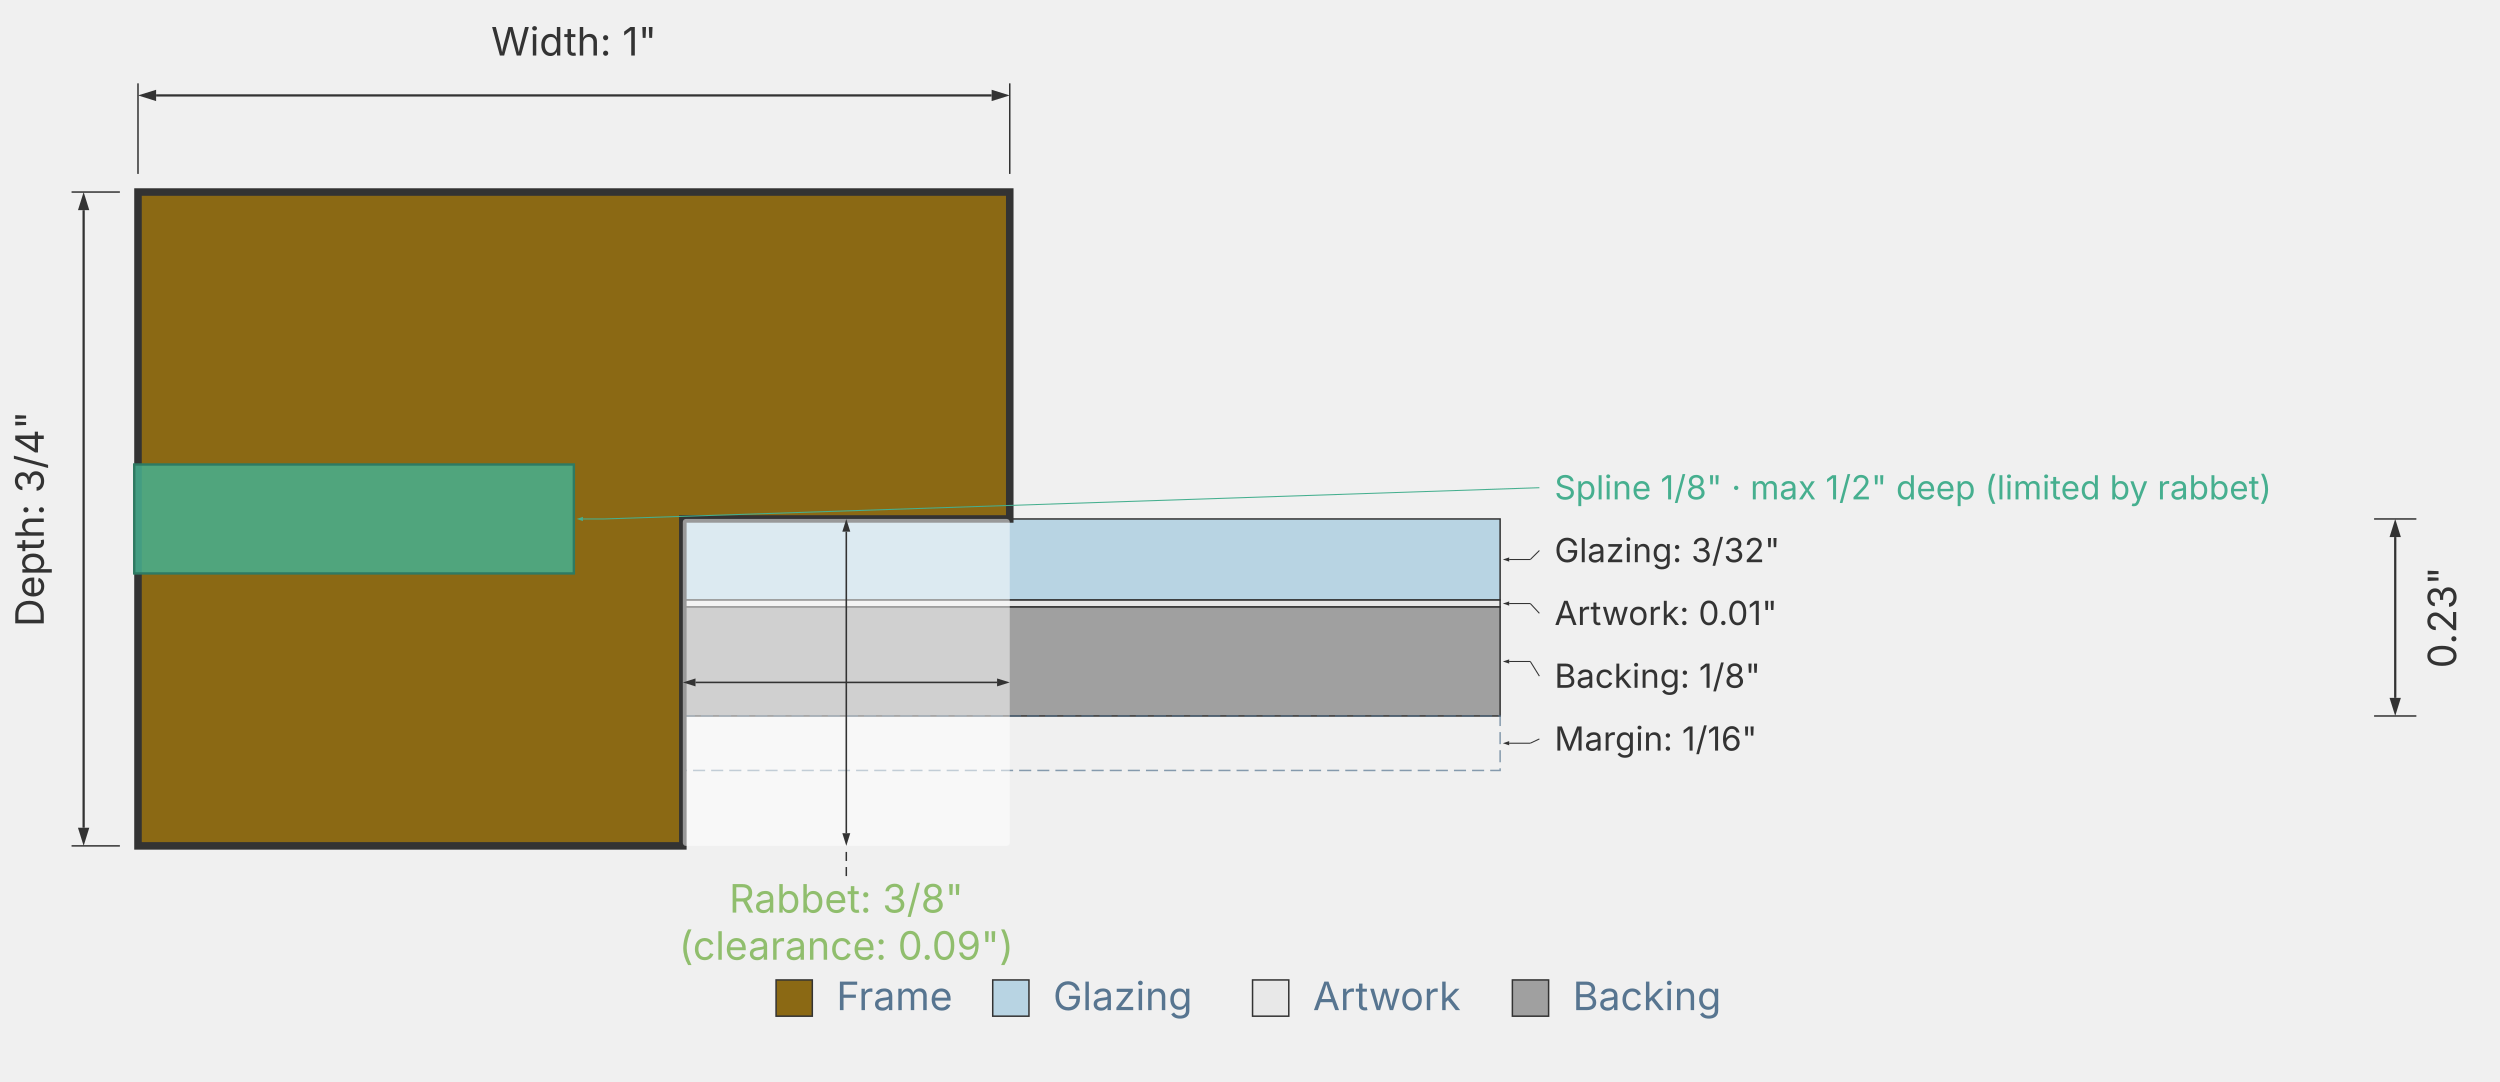
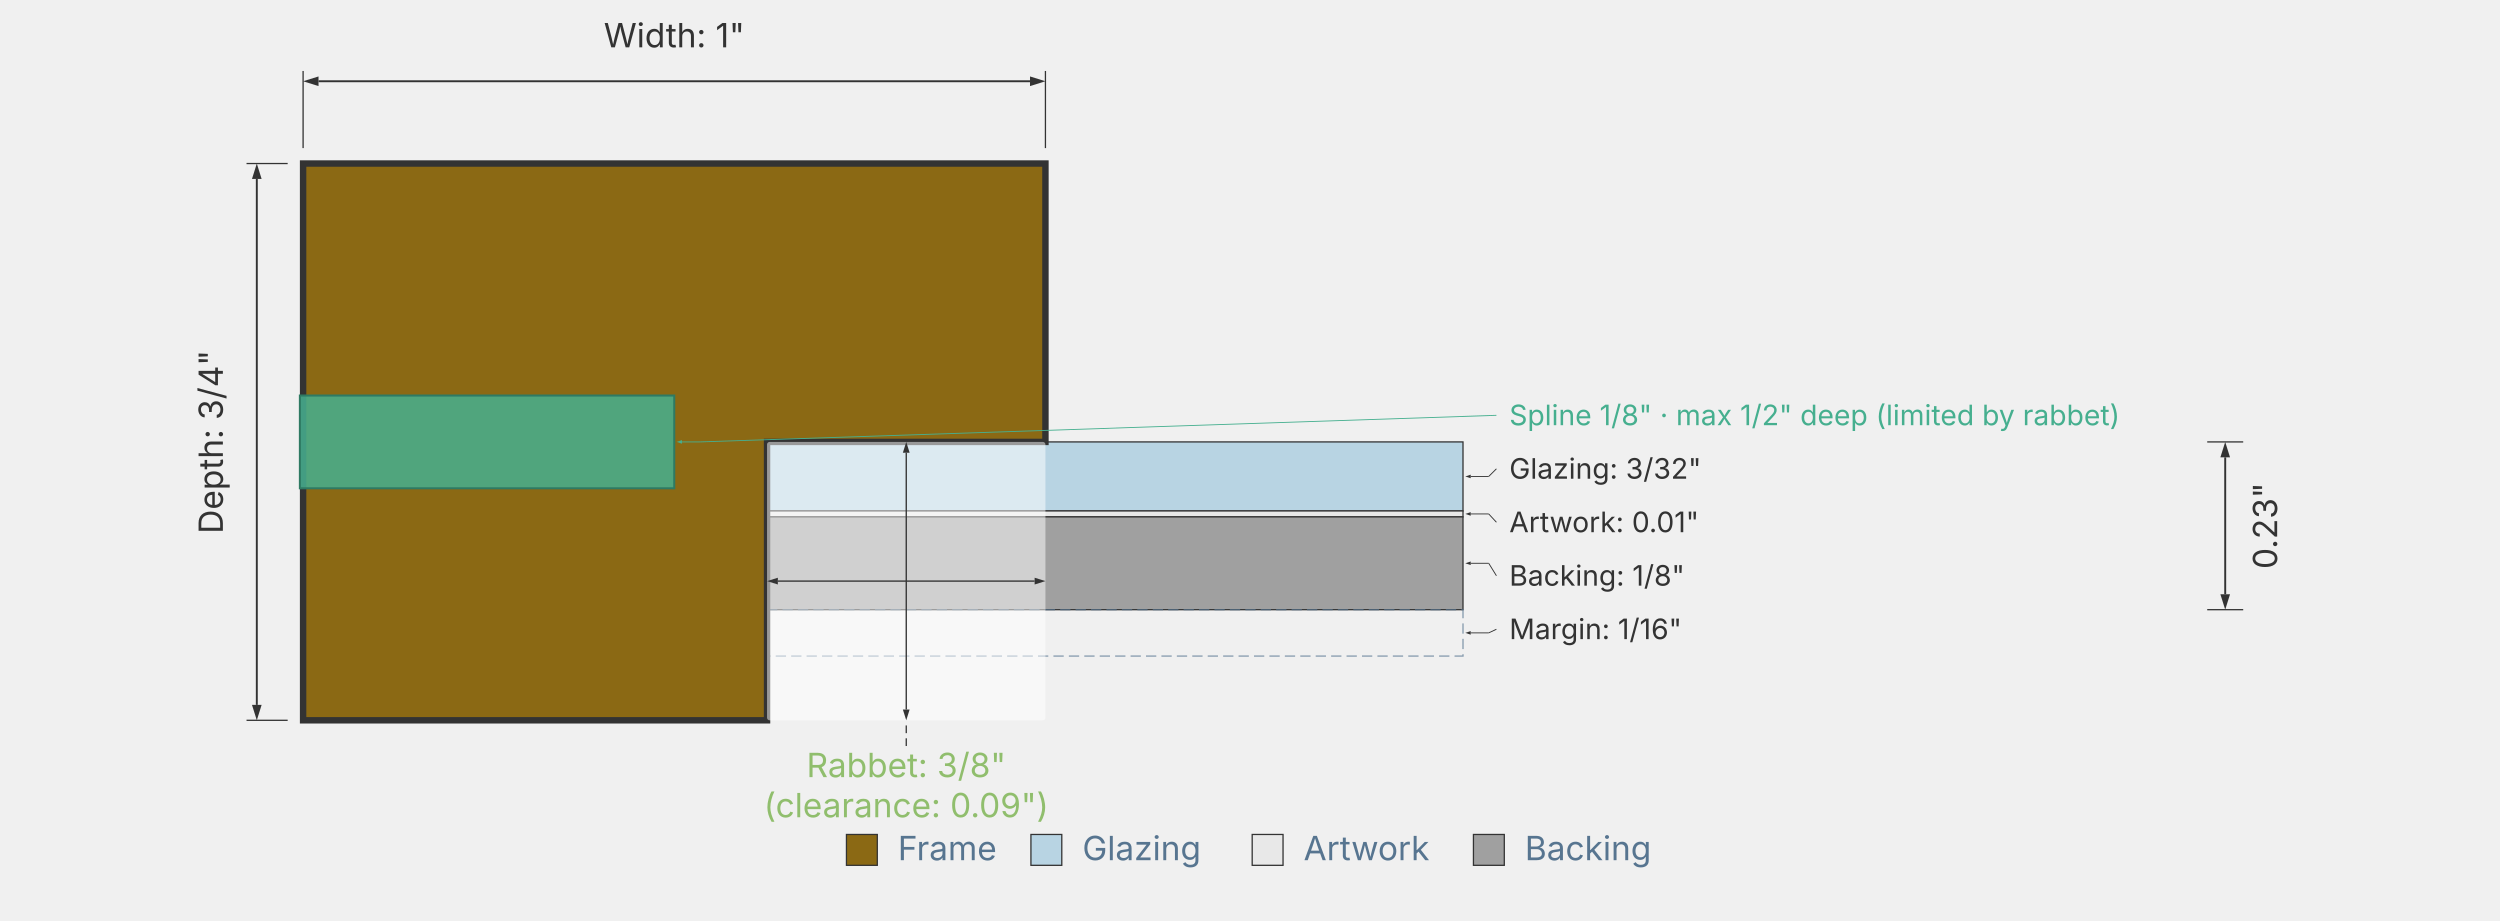
- <svg xmlns="http://www.w3.org/2000/svg" viewBox="-13.97 112.93 827.95 358.13">
+ <svg xmlns="http://www.w3.org/2000/svg" viewBox="-86.15 112.93 972.30 358.13">
  <g id="section-content" transform="translate(-86.15, 0)">
    <g id="section-geometry">
      <rect x="298.32" y="284.80" width="270.67" height="26.85" stroke="#333333" stroke-width="0.5" fill="#B8D4E3" />
      <rect x="298.32" y="311.65" width="270.67" height="2.31" stroke="#333333" stroke-width="0.5" fill="#E8E8E8" />
      <rect x="298.32" y="313.96" width="270.67" height="36.09" stroke="#333333" stroke-width="0.5" fill="#A0A0A0" />
      <rect x="298.32" y="350.05" width="270.67" height="18.04" stroke="#577590" stroke-width="0.5" stroke-dasharray="4,2" fill="none" opacity="0.7" />
      <polygon points="117.88,176.53 406.59,176.53 406.59,284.80 298.32,284.80 298.32,393.07 117.88,393.07" stroke="#333333" stroke-width="2.5" fill="#8B6914" />
      <g id="spline-slots">
        <path d="M116.63,266.76 L262.23,266.76 L262.23,302.84 L116.63,302.84 Z" fill="#46af8f" fill-opacity="0.85" stroke="#2e7a63" stroke-width="0.8" />
      </g>
    </g>
    <g id="section-dimensions">
      <line x1="111.88" y1="176.53" x2="95.88" y2="176.53" stroke="#333333" stroke-width="0.5" />
      <line x1="111.88" y1="393.07" x2="95.88" y2="393.07" stroke="#333333" stroke-width="0.5" />
      <polygon points="99.88,176.53 98.00,182.53 101.75,182.53" fill="#333333" data-arrow="true" />
      <line x1="99.88" y1="182.53" x2="99.88" y2="387.07" stroke="#333333" stroke-width="0.75" />
      <polygon points="99.88,393.07 101.75,387.07 98.00,387.07" fill="#333333" data-arrow="true" />
      <text x="86.68" y="284.80" fill="#333333" font-family="Inter, system-ui, -apple-system, sans-serif" font-size="13px" text-anchor="middle" transform="rotate(-90 86.68 284.80)">Depth: 3/4"</text>
      <line x1="117.88" y1="170.53" x2="117.88" y2="140.53" stroke="#333333" stroke-width="0.5" />
      <line x1="406.59" y1="170.53" x2="406.59" y2="140.53" stroke="#333333" stroke-width="0.5" />
      <polygon points="117.88,144.53 123.88,146.41 123.88,142.66" fill="#333333" data-arrow="true" />
      <line x1="123.88" y1="144.53" x2="400.59" y2="144.53" stroke="#333333" stroke-width="0.75" />
      <polygon points="406.59,144.53 400.59,142.66 400.59,146.41" fill="#333333" data-arrow="true" />
      <text transform="translate(262.23, 131.33)" fill="#333333" font-family="Inter, system-ui, -apple-system, sans-serif" font-size="13px" text-anchor="middle">Width: 1"</text>
      <rect x="298.32" y="284.80" width="108.27" height="108.27" fill="#FFFFFF" fill-opacity="0.5" stroke="none" rx="1" />
      <polygon points="298.32,338.93 302.52,340.25 302.52,337.62" fill="#333333" data-arrow="true" />
      <line x1="302.52" y1="338.93" x2="402.39" y2="338.93" stroke="#333333" stroke-width="0.525" />
      <polygon points="406.59,338.93 402.39,337.62 402.39,340.25" fill="#333333" data-arrow="true" />
      <polygon points="352.46,284.80 351.14,289.00 353.77,289.00" fill="#333333" data-arrow="true" />
      <line x1="352.46" y1="289.00" x2="352.46" y2="388.87" stroke="#333333" stroke-width="0.525" />
      <polygon points="352.46,393.07 353.77,388.87 351.14,388.87" fill="#333333" data-arrow="true" />
      <polygon points="263.13,284.80 265.23,285.50 265.23,284.10" fill="#46af8f" data-arrow="true" />
      <line x1="265.23" y1="284.80" x2="272.23" y2="284.80" stroke="#46af8f" stroke-width="0.35" />
      <line x1="272.23" y1="284.80" x2="581.99" y2="274.45" stroke="#46af8f" stroke-width="0.35" />
      <text transform="translate(586.99, 278.31)" fill="#46af8f" font-family="Inter, system-ui, -apple-system, sans-serif" font-size="11.0px">Spline 1/8" · max 1/2" deep (limited by rabbet)</text>
      <polygon points="569.89,298.23 571.99,298.93 571.99,297.53" fill="#333333" data-arrow="true" />
      <line x1="571.99" y1="298.23" x2="578.99" y2="298.23" stroke="#333333" stroke-width="0.35" />
      <line x1="578.99" y1="298.23" x2="581.99" y2="295.25" stroke="#333333" stroke-width="0.35" />
      <text transform="translate(586.99, 299.11)" fill="#333333" font-family="Inter, system-ui, -apple-system, sans-serif" font-size="11.0px">Glazing: 3/32"</text>
      <polygon points="569.89,312.81 571.99,313.51 571.99,312.11" fill="#333333" data-arrow="true" />
      <line x1="571.99" y1="312.81" x2="578.99" y2="312.81" stroke="#333333" stroke-width="0.35" />
      <line x1="578.99" y1="312.81" x2="581.99" y2="316.05" stroke="#333333" stroke-width="0.35" />
      <text transform="translate(586.99, 319.91)" fill="#333333" font-family="Inter, system-ui, -apple-system, sans-serif" font-size="11.0px">Artwork: 0.01"</text>
      <polygon points="569.89,332.00 571.99,332.70 571.99,331.30" fill="#333333" data-arrow="true" />
      <line x1="571.99" y1="332.00" x2="578.99" y2="332.00" stroke="#333333" stroke-width="0.35" />
      <line x1="578.99" y1="332.00" x2="581.99" y2="336.85" stroke="#333333" stroke-width="0.35" />
      <text transform="translate(586.99, 340.71)" fill="#333333" font-family="Inter, system-ui, -apple-system, sans-serif" font-size="11.0px">Backing: 1/8"</text>
      <polygon points="569.89,359.07 571.99,359.77 571.99,358.37" fill="#333333" data-arrow="true" />
      <line x1="571.99" y1="359.07" x2="578.99" y2="359.07" stroke="#333333" stroke-width="0.35" />
      <line x1="578.99" y1="359.07" x2="581.99" y2="357.65" stroke="#333333" stroke-width="0.35" />
      <text transform="translate(586.99, 361.51)" fill="#333333" font-family="Inter, system-ui, -apple-system, sans-serif" font-size="11.0px">Margin: 1/16"</text>
      <line x1="858.43" y1="284.80" x2="872.43" y2="284.80" stroke="#333333" stroke-width="0.5" />
      <line x1="858.43" y1="350.05" x2="872.43" y2="350.05" stroke="#333333" stroke-width="0.5" />
      <polygon points="865.43,284.80 863.55,290.80 867.30,290.80" fill="#333333" data-arrow="true" />
      <line x1="865.43" y1="290.80" x2="865.43" y2="344.05" stroke="#333333" stroke-width="0.75" />
      <polygon points="865.43,350.05 867.30,344.05 863.55,344.05" fill="#333333" data-arrow="true" />
      <text x="885.63" y="317.42" fill="#333333" font-family="Inter, system-ui, -apple-system, sans-serif" font-size="13px" text-anchor="middle" transform="rotate(-90 885.63 317.42)">0.23"</text>
      <line x1="352.46" y1="395.07" x2="352.46" y2="403.07" stroke="#333333" stroke-width="0.5" stroke-dasharray="3,2" />
      <text transform="translate(352.46, 415.17)" fill="#90be6d" font-family="Inter, system-ui, -apple-system, sans-serif" font-size="13px" text-anchor="middle">Rabbet: 3/8"</text>
      <text transform="translate(352.46, 430.77)" fill="#90be6d" font-family="Inter, system-ui, -apple-system, sans-serif" font-size="13px" text-anchor="middle">(clearance: 0.09")</text>
    </g>
  </g>
  <g id="legend">
    <rect x="243.05" y="437.47" width="12" height="12" fill="#8B6914" stroke="#333333" stroke-width="0.5" />
    <text transform="translate(263.05, 447.47)" fill="#577590" font-family="Inter, system-ui, -apple-system, sans-serif" font-size="13px">Frame</text>
    <rect x="314.80" y="437.47" width="12" height="12" fill="#B8D4E3" stroke="#333333" stroke-width="0.5" />
    <text transform="translate(334.80, 447.47)" fill="#577590" font-family="Inter, system-ui, -apple-system, sans-serif" font-size="13px">Glazing</text>
    <rect x="400.85" y="437.47" width="12" height="12" fill="#E8E8E8" stroke="#333333" stroke-width="0.5" />
    <text transform="translate(420.85, 447.47)" fill="#577590" font-family="Inter, system-ui, -apple-system, sans-serif" font-size="13px">Artwork</text>
    <rect x="486.90" y="437.47" width="12" height="12" fill="#A0A0A0" stroke="#333333" stroke-width="0.5" />
    <text transform="translate(506.90, 447.47)" fill="#577590" font-family="Inter, system-ui, -apple-system, sans-serif" font-size="13px">Backing</text>
  </g>
</svg>
